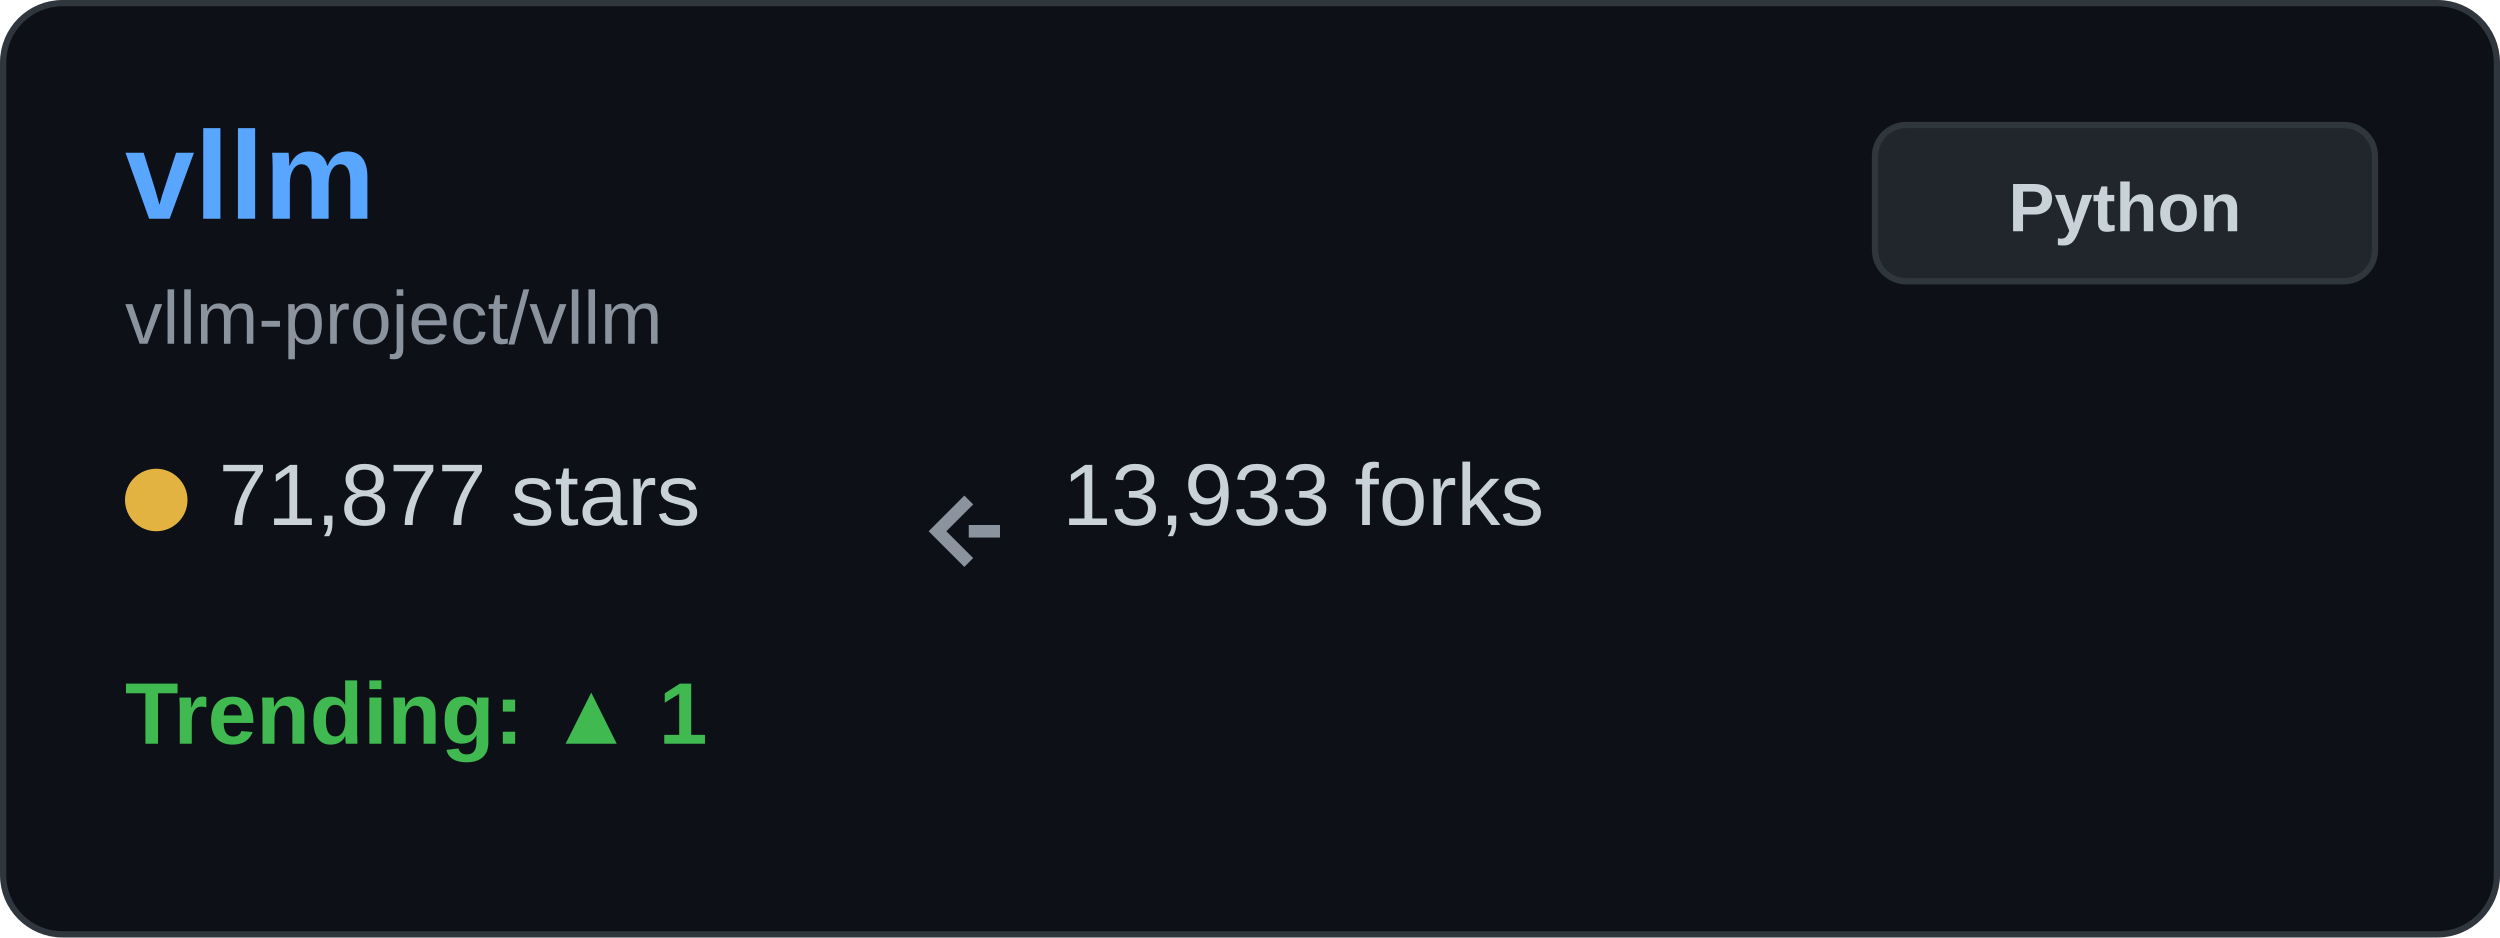
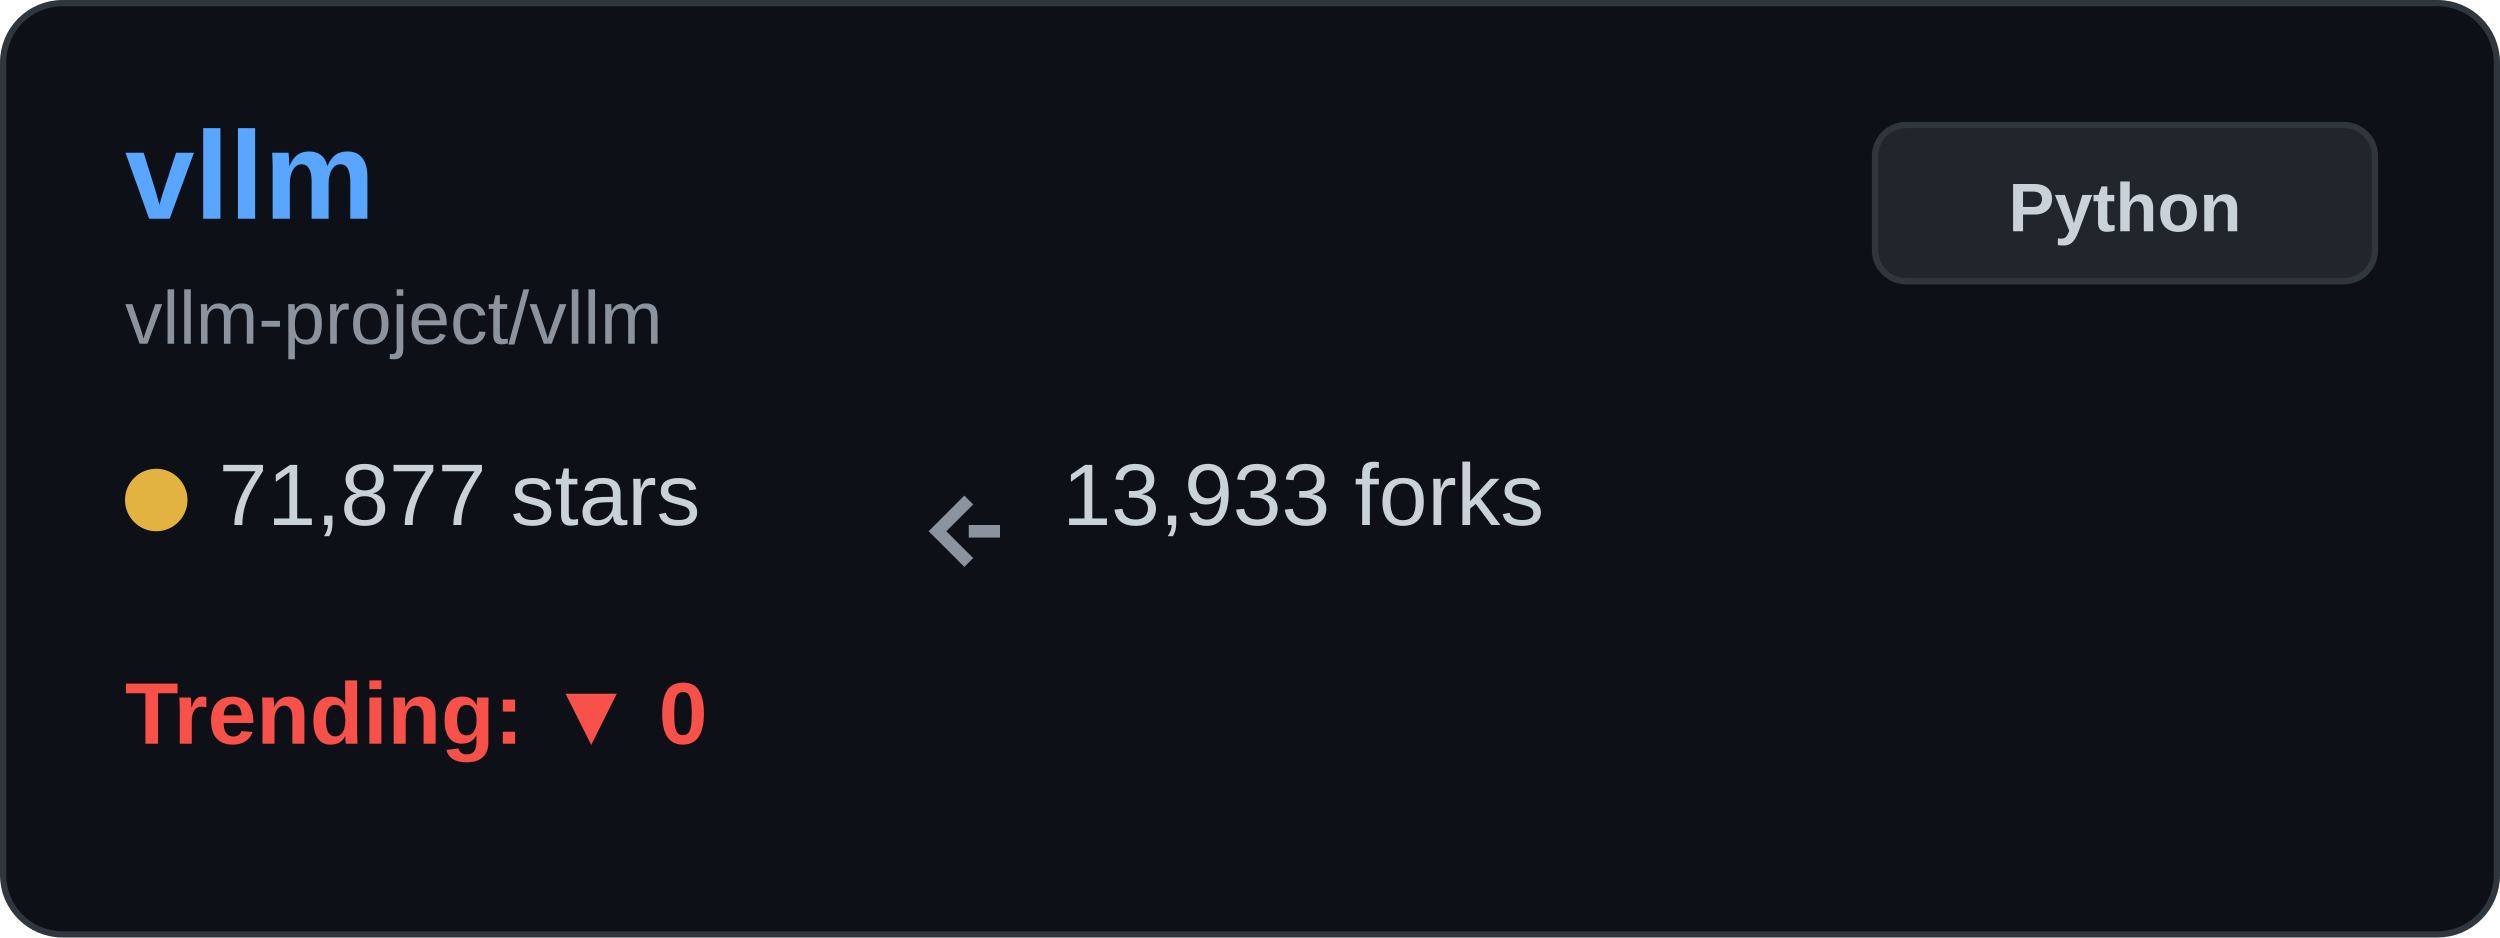
<svg xmlns="http://www.w3.org/2000/svg" width="400" height="150" viewBox="0 0 400 150" fill="none">
  <rect x="0.5" y="0.5" width="399" height="149" rx="9.5" fill="#0d1117" stroke="#30363d" />
  <text x="20" y="35" font-family="Arial, sans-serif" font-size="20" font-weight="bold" fill="#58a6ff">vllm</text>
  <text x="20" y="55" font-family="Arial, sans-serif" font-size="12" fill="#8b949e">vllm-project/vllm</text>
  <g transform="translate(20, 80)">
    <circle cx="5" cy="0" r="5" fill="#e3b341" />
    <text x="15" y="4" font-family="Arial, sans-serif" font-size="14" fill="#c9d1d9">71,877 stars</text>
  </g>
  <g transform="translate(150, 80)">
    <path d="M5 0 L0 5 L5 10 M5 5 L10 5" stroke="#8b949e" stroke-width="2" fill="none" />
    <text x="20" y="4" font-family="Arial, sans-serif" font-size="14" fill="#c9d1d9">13,933 forks</text>
  </g>
  <g transform="translate(20, 115)">
-     <text x="0" y="4" font-family="Arial, sans-serif" font-size="14" font-weight="bold" fill="#3fb950">Trending: ▲ 1</text>
+     <text x="0" y="4" font-family="Arial, sans-serif" font-size="14" font-weight="bold" fill="#f85149">Trending: ▼ 0</text>
  </g>
  <rect x="300" y="20" width="80" height="25" rx="5" fill="#21262d" stroke="#30363d" />
  <text x="340" y="37" font-family="Arial, sans-serif" font-size="11" font-weight="bold" fill="#c9d1d9" text-anchor="middle">Python</text>
</svg>
